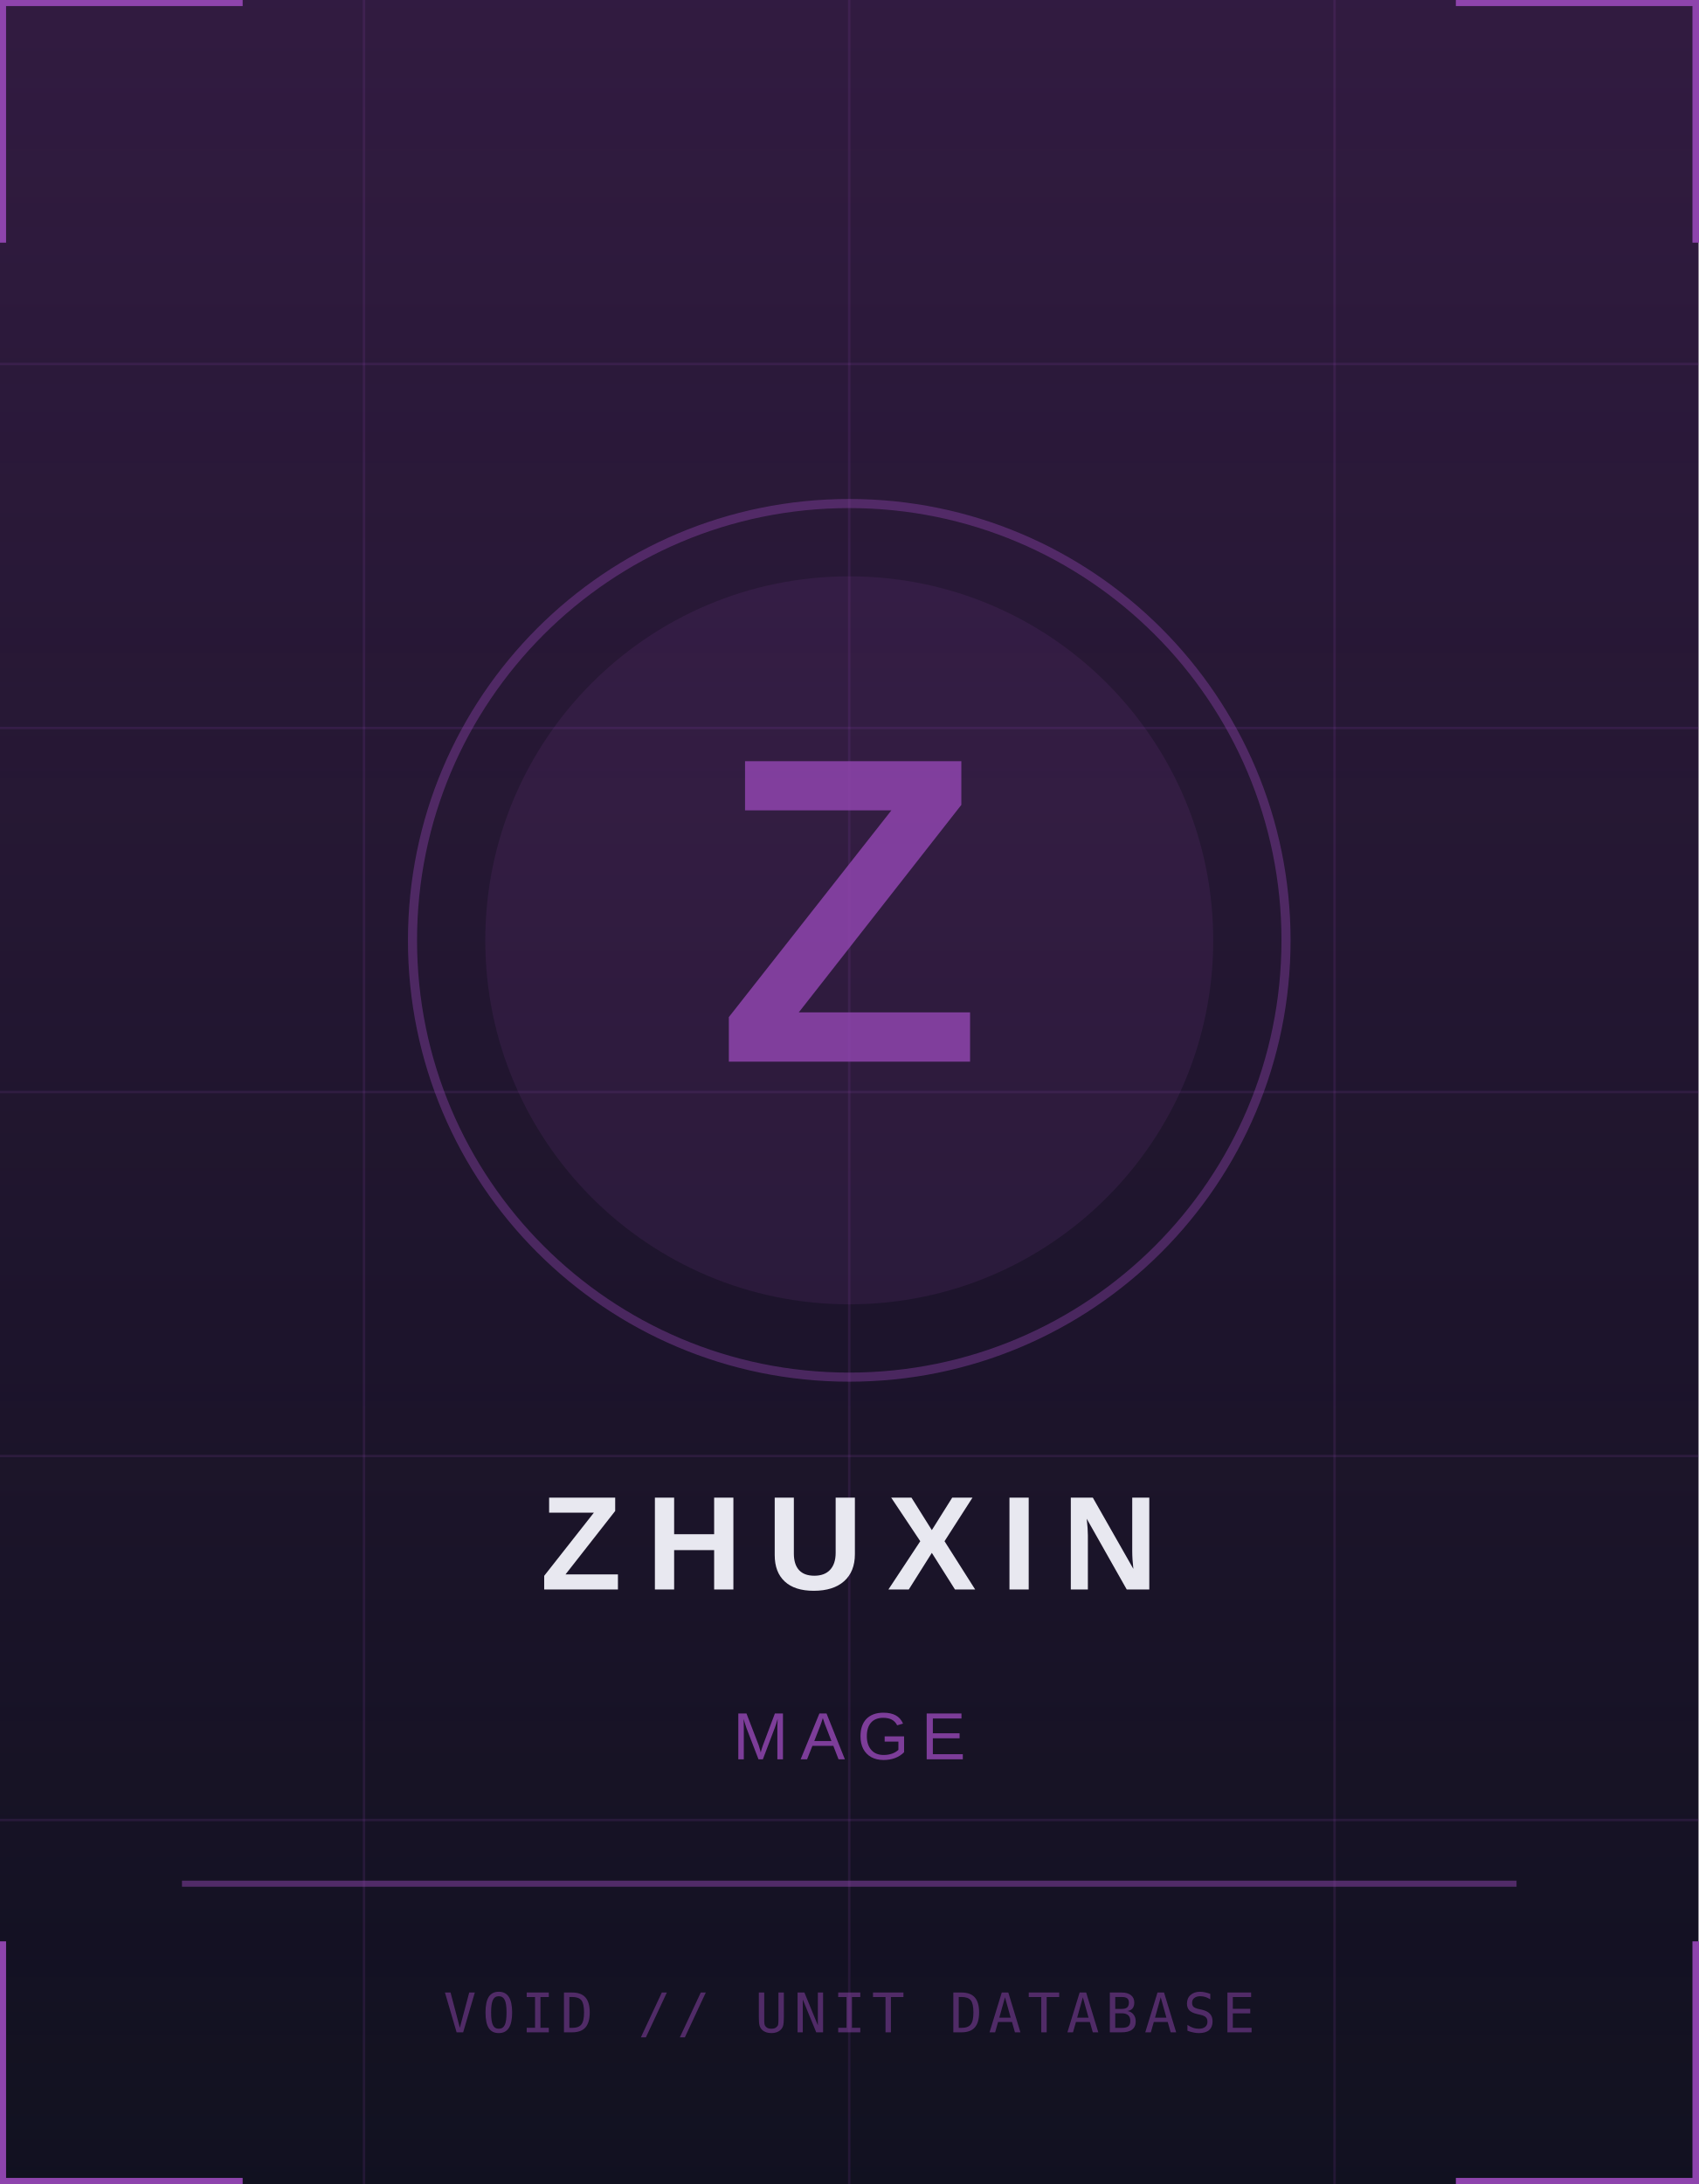
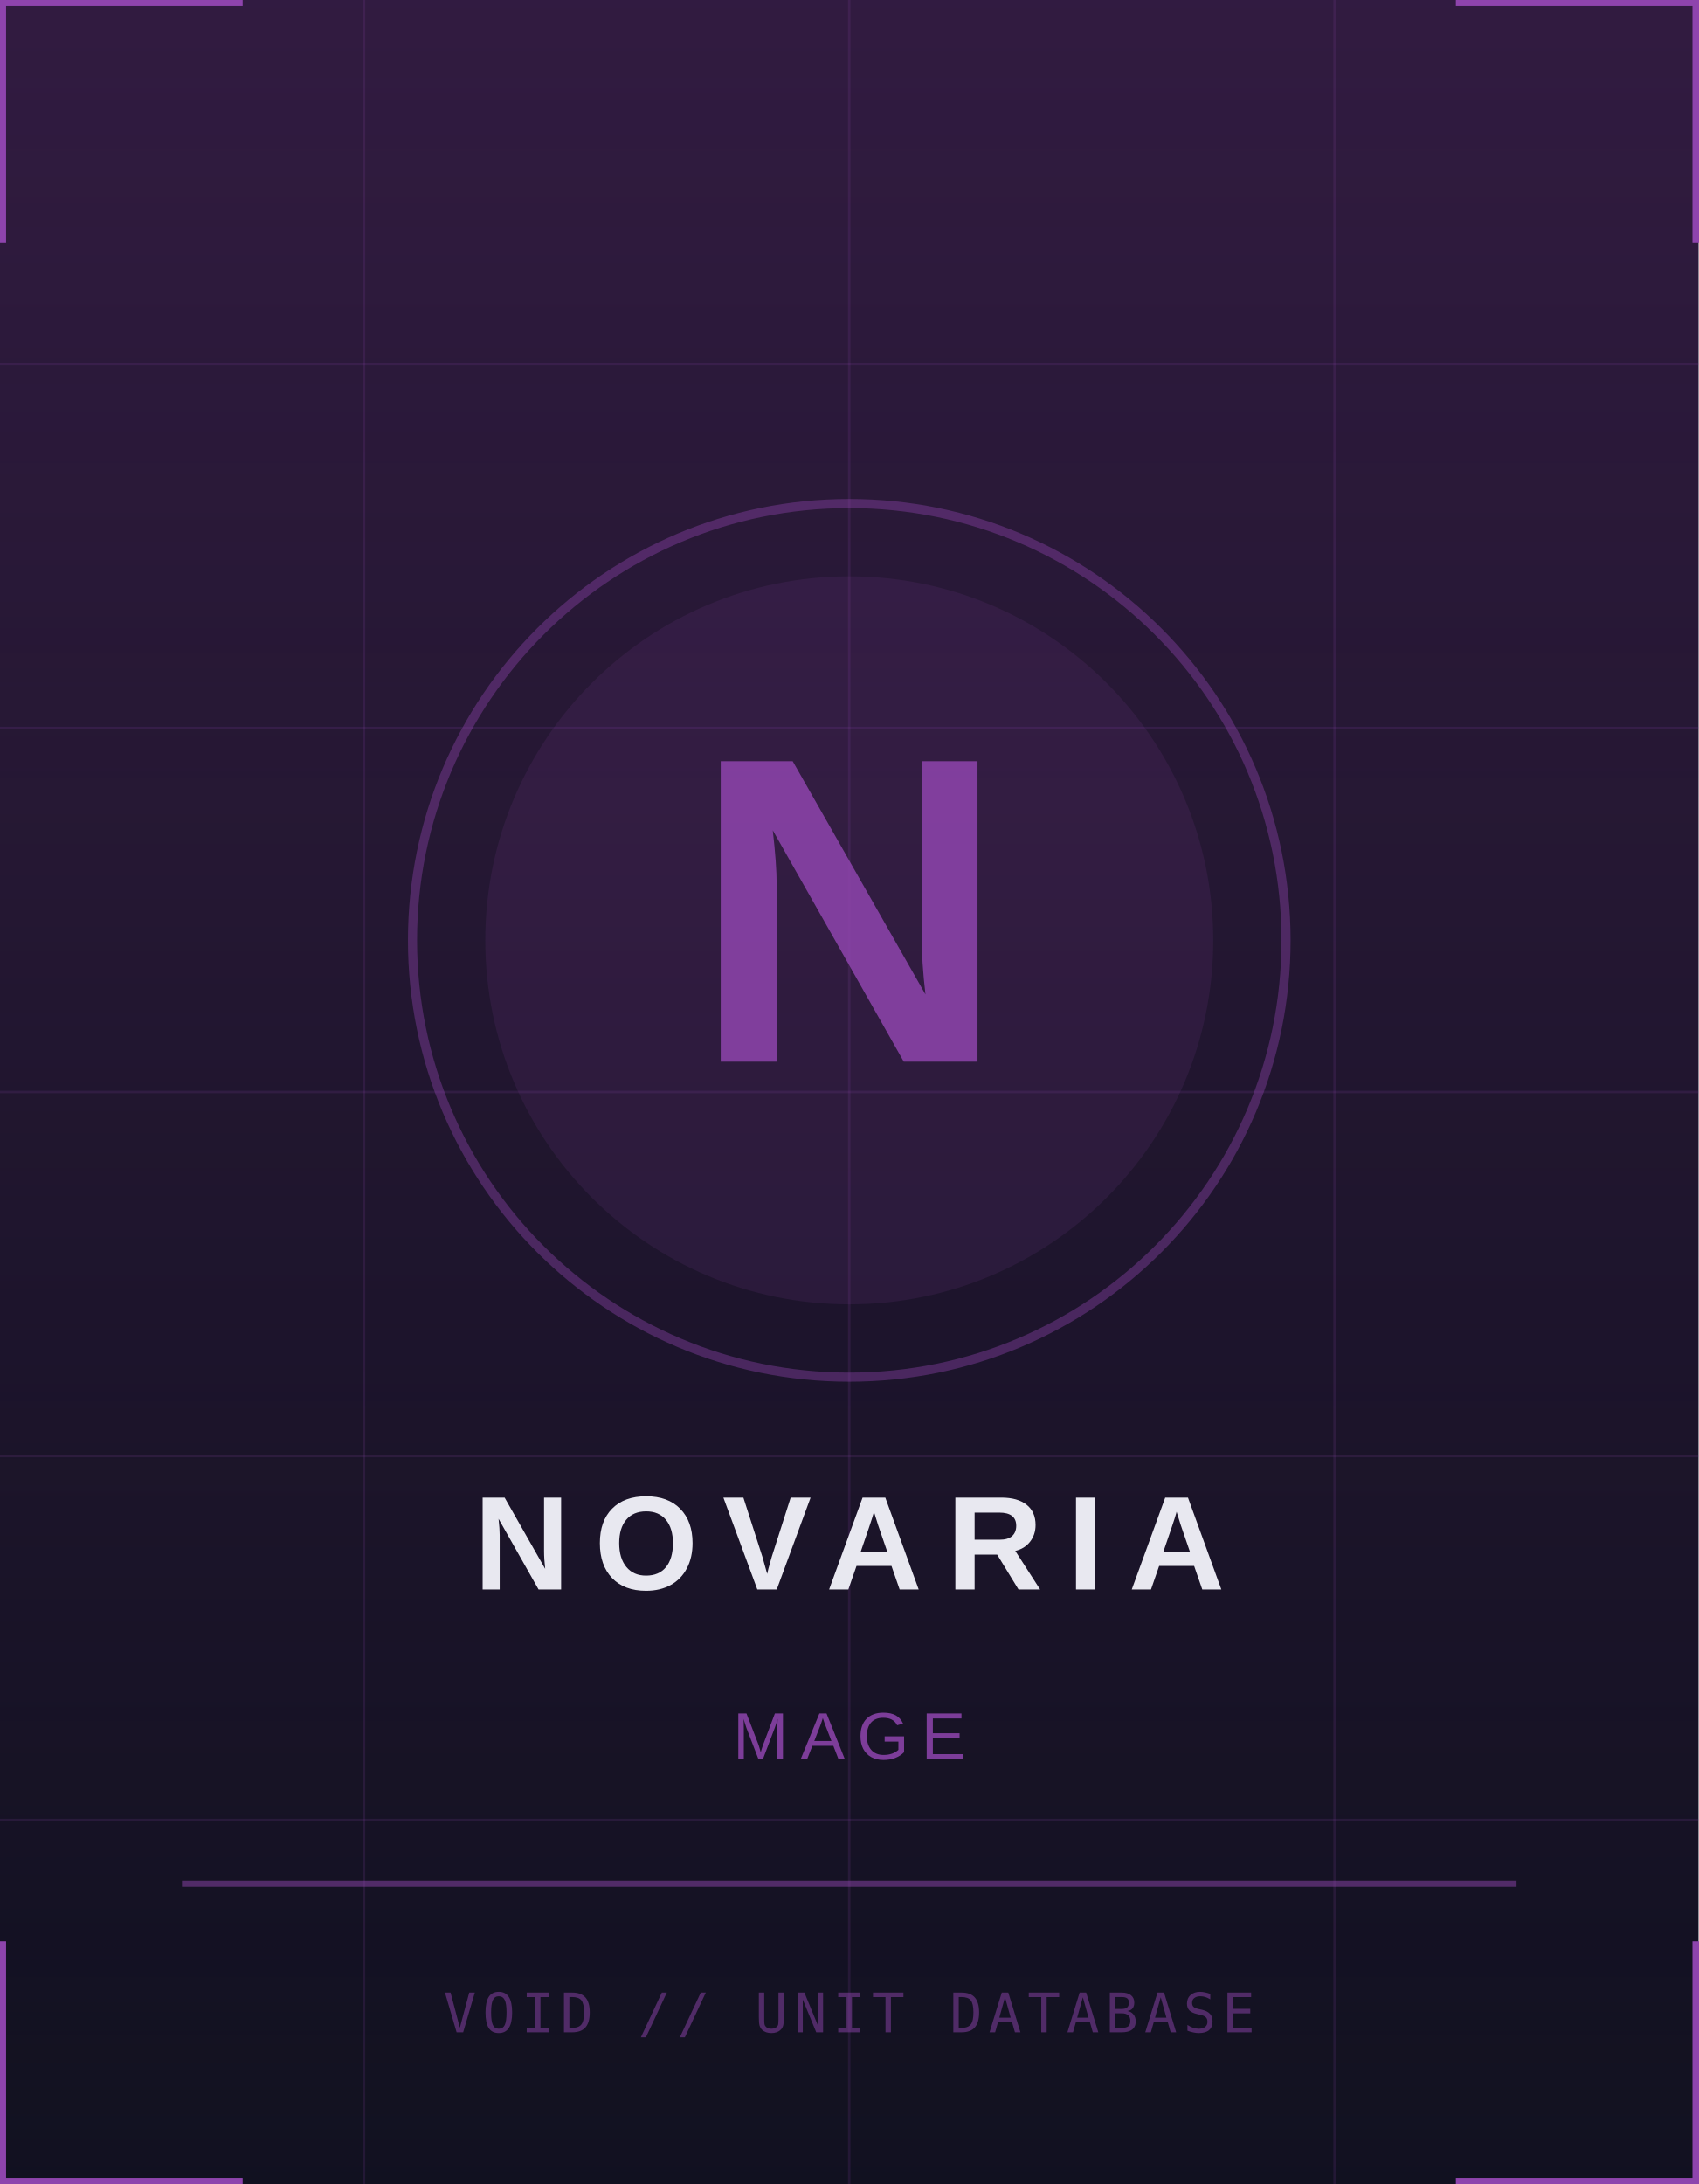
<svg xmlns="http://www.w3.org/2000/svg" width="280" height="360" viewBox="0 0 280 360">
  <defs>
    <linearGradient id="bg" x1="0" y1="0" x2="0" y2="1">
      <stop offset="0%" stop-color="#0a0a12" />
      <stop offset="100%" stop-color="#111120" />
    </linearGradient>
    <linearGradient id="glow" x1="0" y1="0" x2="0" y2="1">
      <stop offset="0%" stop-color="#8e44ad" stop-opacity="0.3" />
      <stop offset="100%" stop-color="#8e44ad" stop-opacity="0" />
    </linearGradient>
  </defs>
  <rect width="280" height="360" fill="url(#bg)" />
  <line x1="0" y1="60" x2="280" y2="60" stroke="#8e44ad" stroke-width="0.4" stroke-opacity="0.15" />
  <line x1="0" y1="120" x2="280" y2="120" stroke="#8e44ad" stroke-width="0.4" stroke-opacity="0.15" />
  <line x1="0" y1="180" x2="280" y2="180" stroke="#8e44ad" stroke-width="0.4" stroke-opacity="0.15" />
  <line x1="0" y1="240" x2="280" y2="240" stroke="#8e44ad" stroke-width="0.4" stroke-opacity="0.15" />
  <line x1="0" y1="300" x2="280" y2="300" stroke="#8e44ad" stroke-width="0.4" stroke-opacity="0.15" />
  <line x1="60" y1="0" x2="60" y2="360" stroke="#8e44ad" stroke-width="0.4" stroke-opacity="0.15" />
  <line x1="140" y1="0" x2="140" y2="360" stroke="#8e44ad" stroke-width="0.4" stroke-opacity="0.15" />
  <line x1="220" y1="0" x2="220" y2="360" stroke="#8e44ad" stroke-width="0.4" stroke-opacity="0.15" />
  <rect width="280" height="360" fill="url(#glow)" />
  <line x1="0" y1="0" x2="40" y2="0" stroke="#8e44ad" stroke-width="2" />
  <line x1="0" y1="0" x2="0" y2="40" stroke="#8e44ad" stroke-width="2" />
  <line x1="280" y1="0" x2="240" y2="0" stroke="#8e44ad" stroke-width="2" />
  <line x1="280" y1="0" x2="280" y2="40" stroke="#8e44ad" stroke-width="2" />
  <line x1="0" y1="360" x2="40" y2="360" stroke="#8e44ad" stroke-width="2" />
  <line x1="0" y1="360" x2="0" y2="320" stroke="#8e44ad" stroke-width="2" />
  <line x1="280" y1="360" x2="240" y2="360" stroke="#8e44ad" stroke-width="2" />
  <line x1="280" y1="360" x2="280" y2="320" stroke="#8e44ad" stroke-width="2" />
  <circle cx="140" cy="155" r="72" fill="none" stroke="#8e44ad" stroke-width="1.5" stroke-opacity="0.4" />
  <circle cx="140" cy="155" r="60" fill="#8e44ad" fill-opacity="0.12" />
-   <text x="140" y="175" font-family="'Arial Black', Arial, sans-serif" font-size="72" font-weight="900" fill="#8e44ad" text-anchor="middle" fill-opacity="0.85">Z</text>
-   <text x="140" y="262" font-family="'Arial Black', Arial, sans-serif" font-size="22" font-weight="900" fill="#e8e8f0" text-anchor="middle" letter-spacing="4">ZHUXIN</text>
+   <text x="140" y="175" font-family="'Arial Black', Arial, sans-serif" font-size="72" font-weight="900" fill="#8e44ad" text-anchor="middle" fill-opacity="0.85">N</text>
+   <text x="140" y="262" font-family="'Arial Black', Arial, sans-serif" font-size="22" font-weight="900" fill="#e8e8f0" text-anchor="middle" letter-spacing="4">NOVARIA</text>
  <text x="140" y="290" font-family="Arial, sans-serif" font-size="11" fill="#8e44ad" text-anchor="middle" letter-spacing="2" fill-opacity="0.85">MAGE</text>
  <rect x="30" y="310" width="220" height="1" fill="#8e44ad" fill-opacity="0.5" />
  <text x="140" y="335" font-family="monospace" font-size="9" fill="#8e44ad" text-anchor="middle" fill-opacity="0.5" letter-spacing="1">VOID // UNIT DATABASE</text>
</svg>
